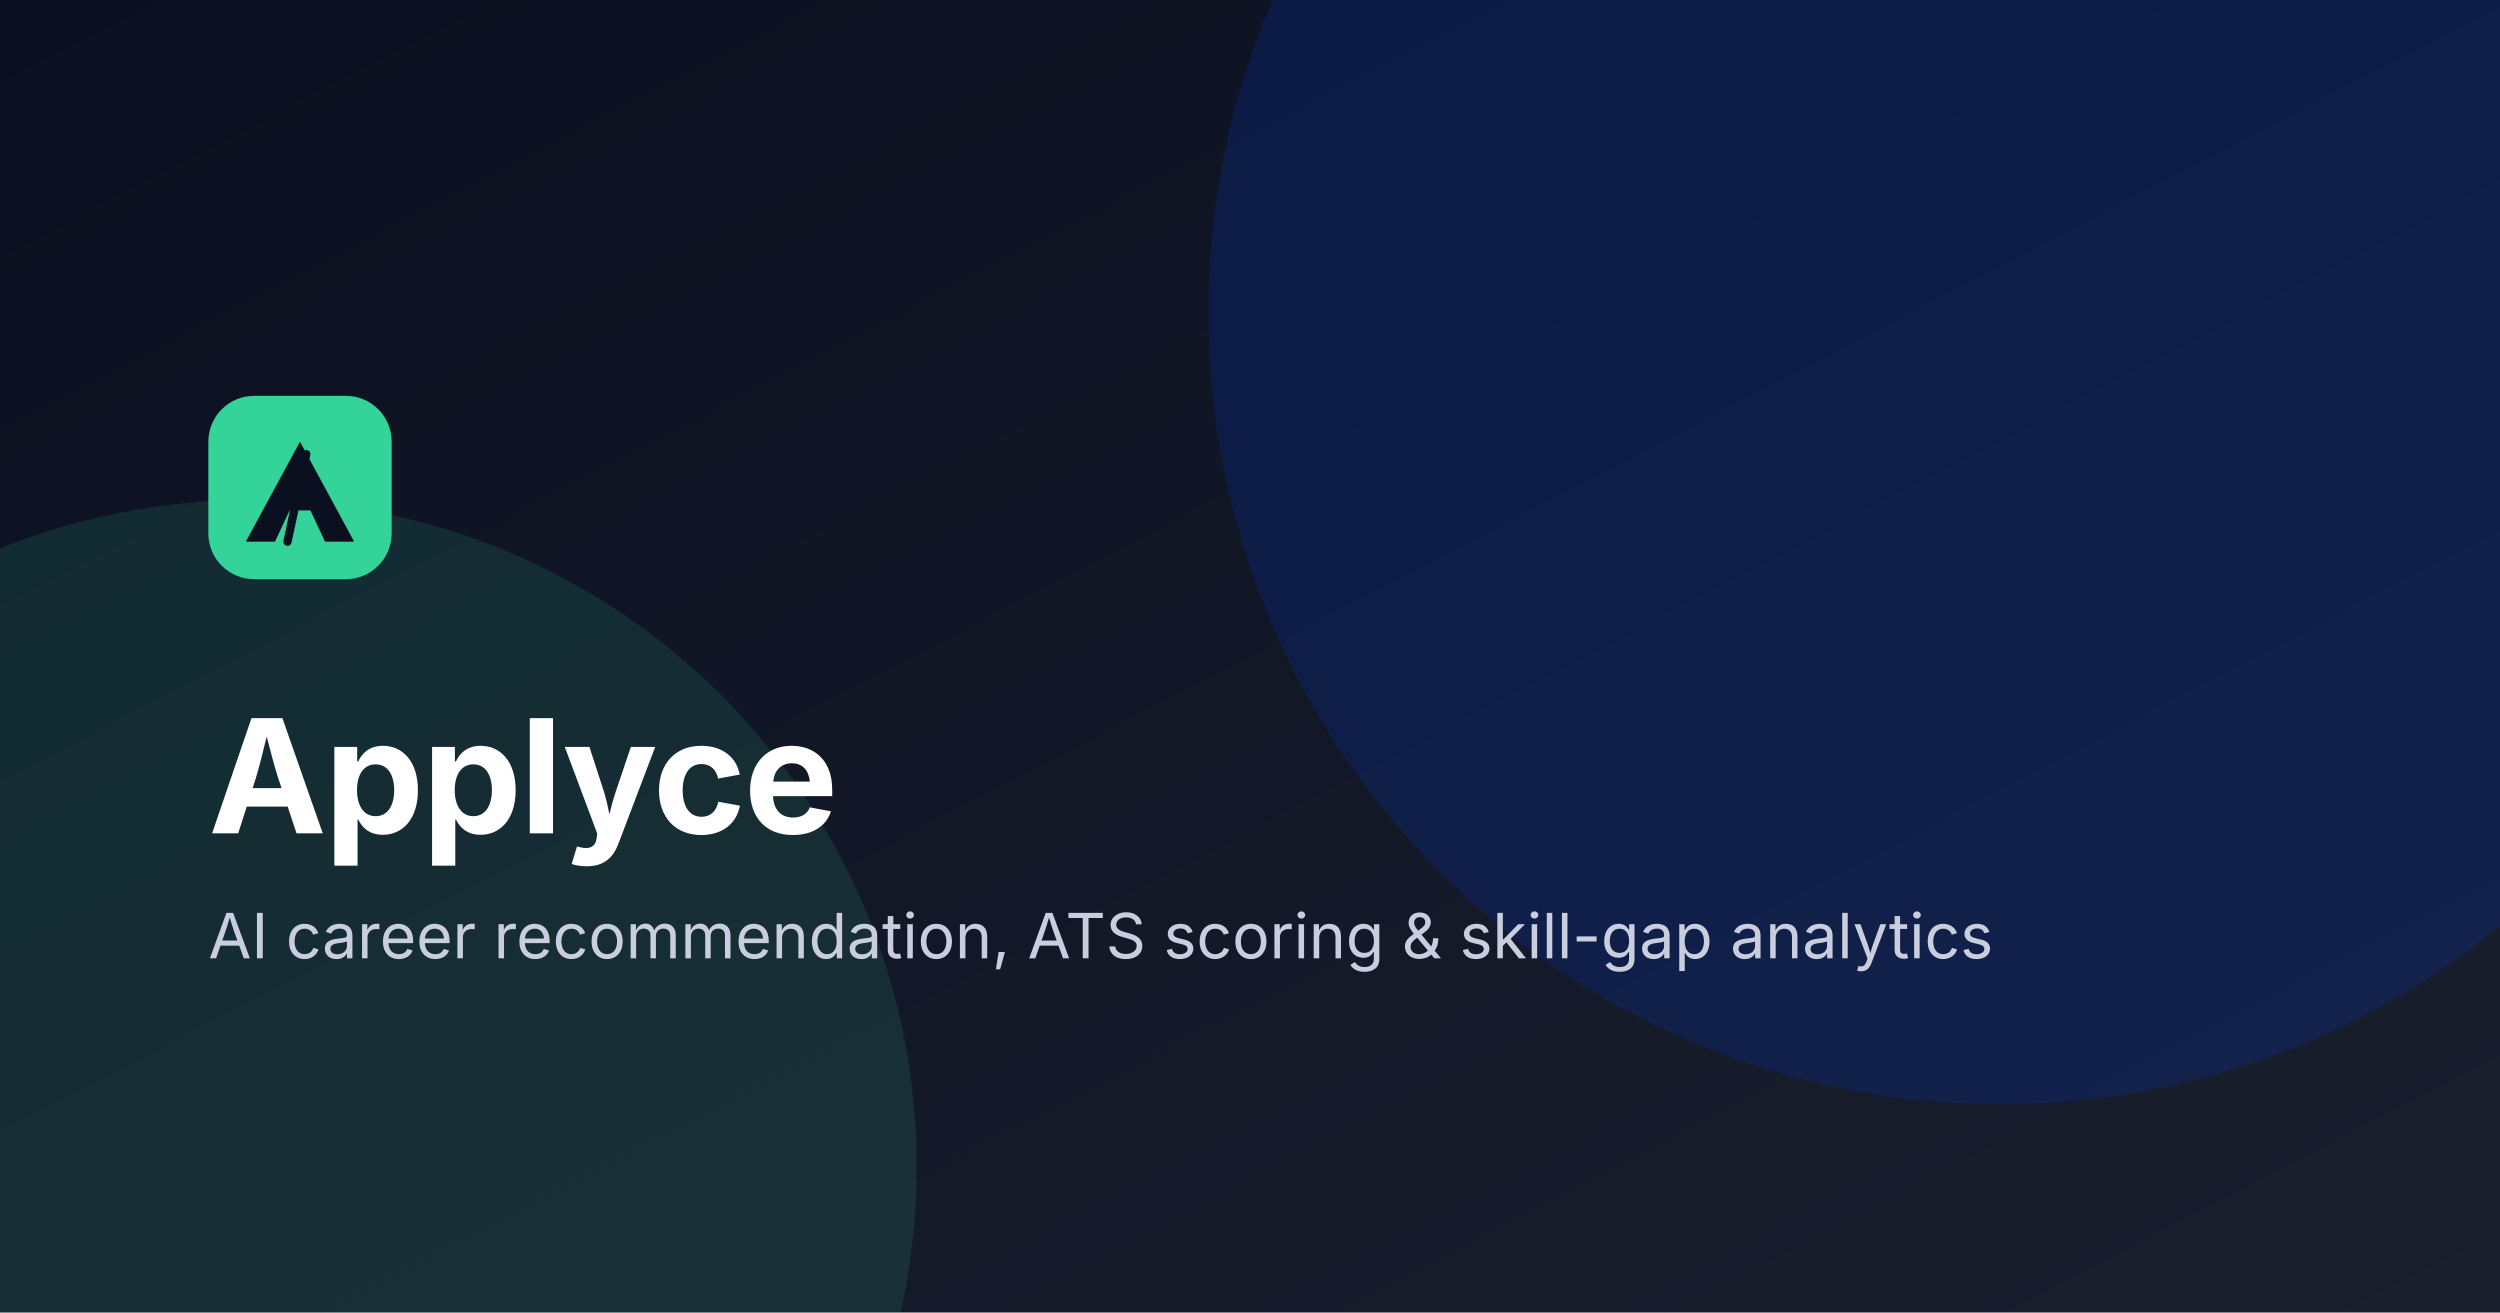
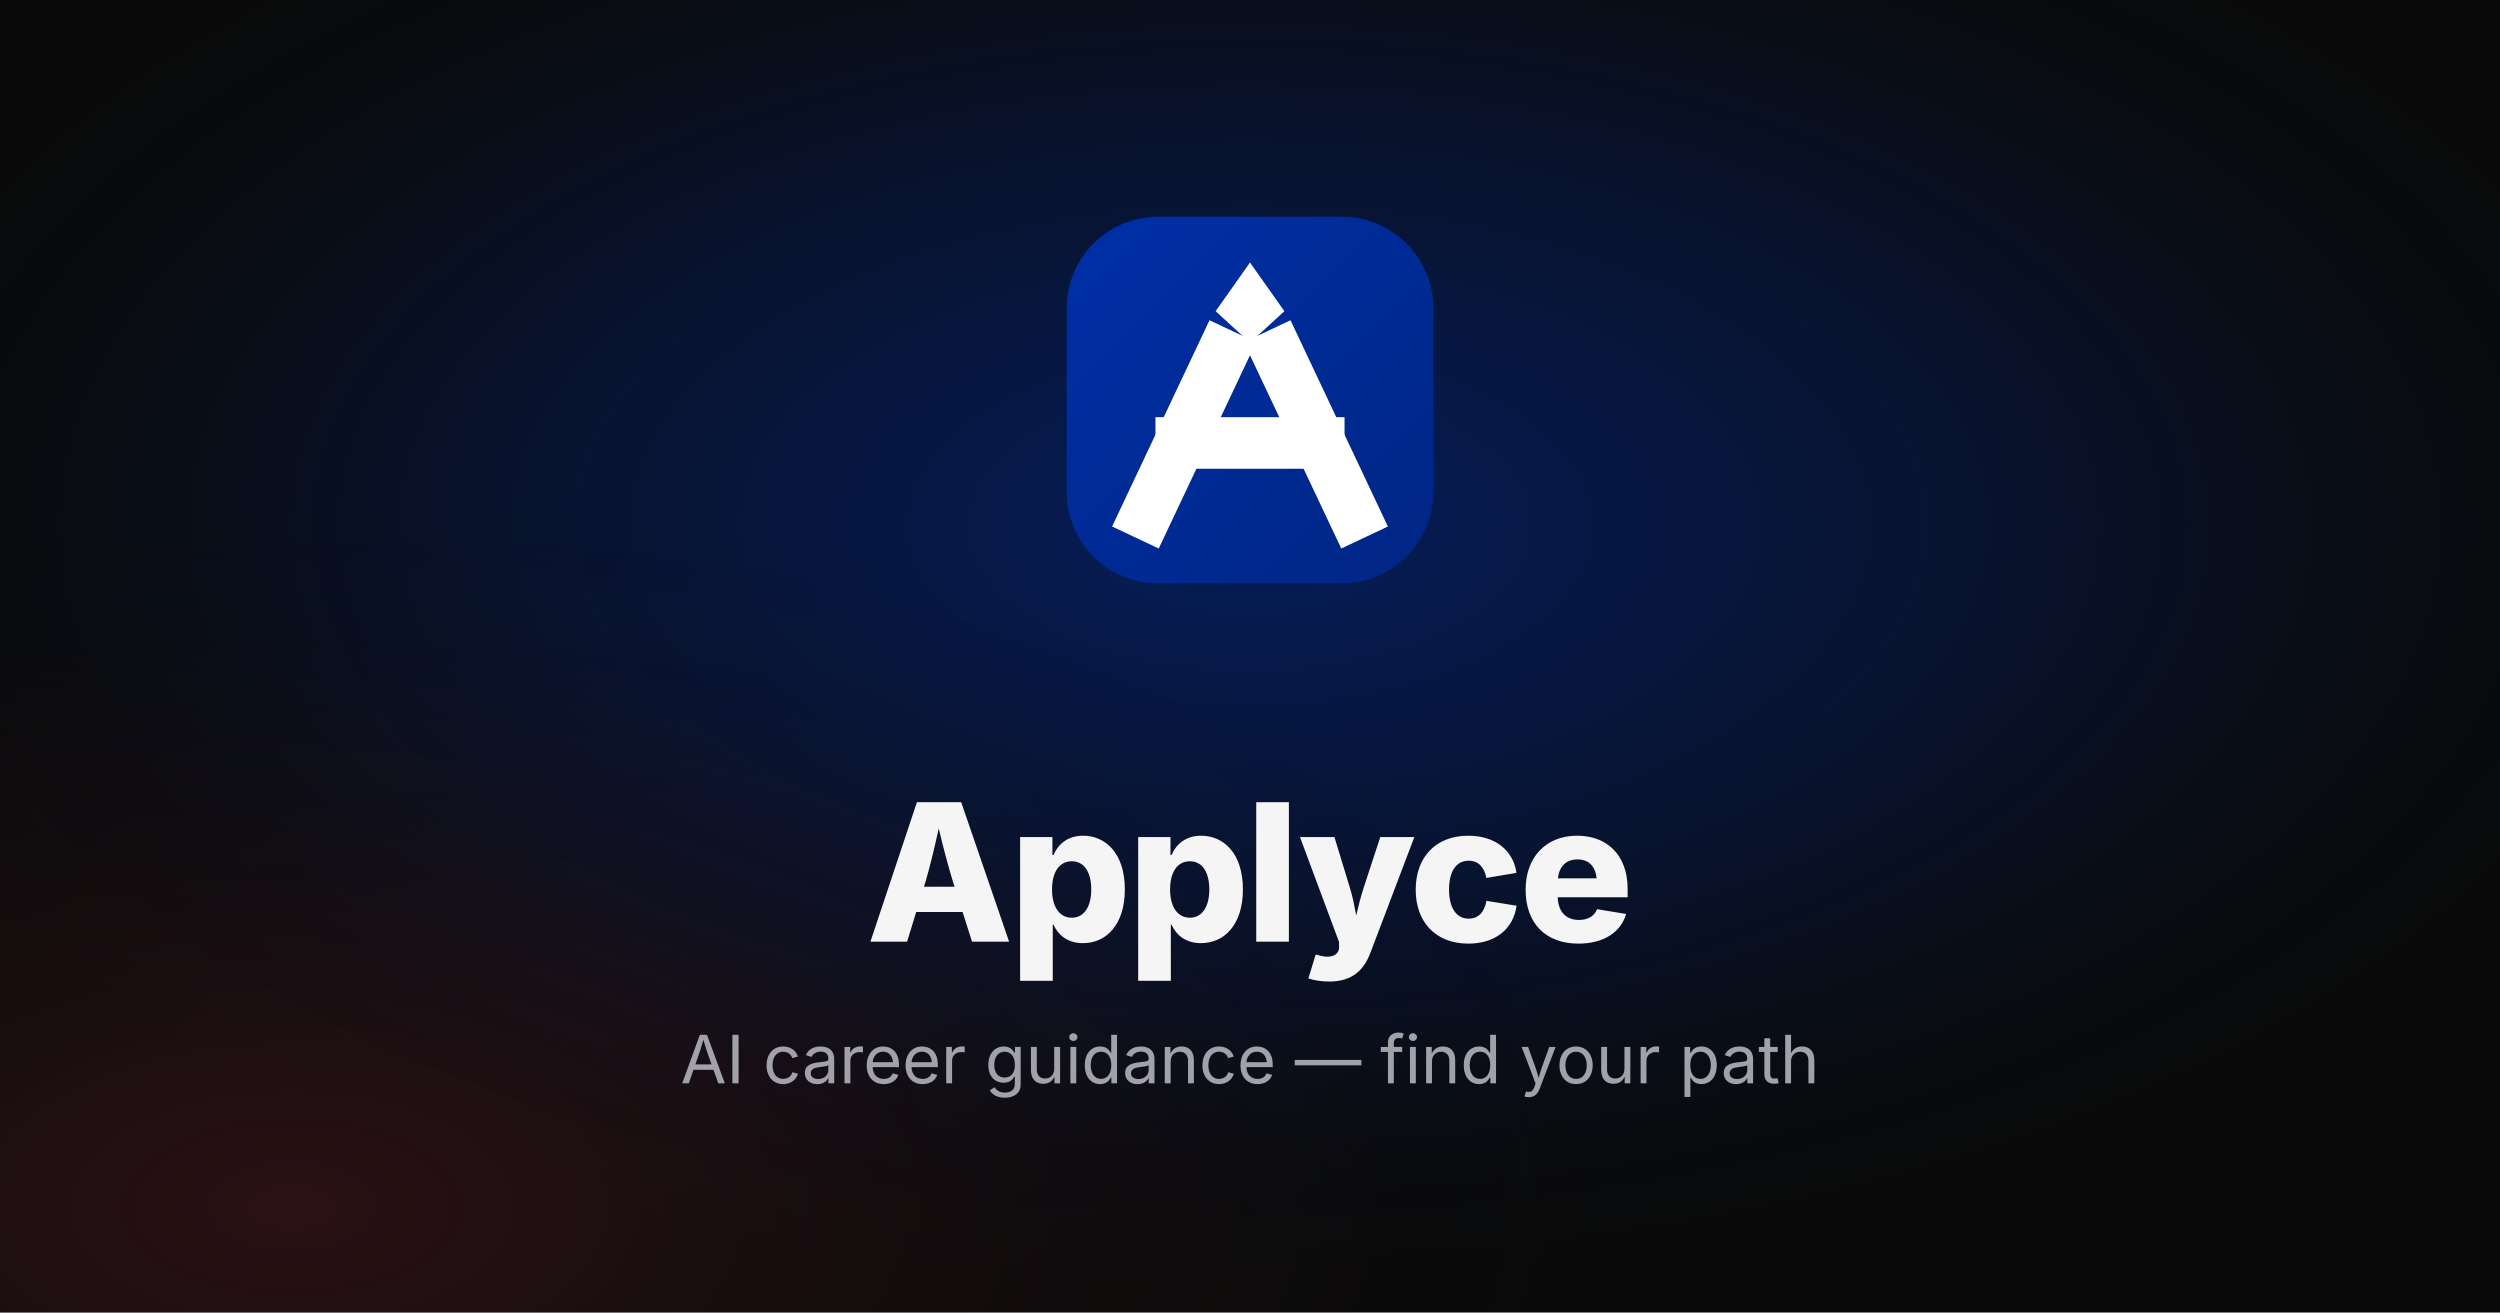
- <svg xmlns="http://www.w3.org/2000/svg" width="1200" height="630" viewBox="0 0 1200 630">
+ <svg xmlns="http://www.w3.org/2000/svg" width="1200" height="630" viewBox="0 0 1200 630" font-family="Inter, Helvetica, Arial, sans-serif">
  <defs>
-     <linearGradient id="bg" x1="0" y1="0" x2="1" y2="1">
-       <stop offset="0" stop-color="#0b1020" />
-       <stop offset="1" stop-color="#1a1f2e" />
-     </linearGradient>
-     <linearGradient id="accent" x1="0" y1="0" x2="1" y2="1">
+     <radialGradient id="blueGlow" cx="0.5" cy="0.4" r="0.6">
+       <stop offset="0" stop-color="#002fa7" stop-opacity="0.5" />
+       <stop offset="0.6" stop-color="#002fa7" stop-opacity="0.16" />
+       <stop offset="1" stop-color="#0a0a0a" stop-opacity="0" />
+     </radialGradient>
+     <radialGradient id="burgundyGlow" cx="0.12" cy="0.92" r="0.55">
+       <stop offset="0" stop-color="#5c1d24" stop-opacity="0.4" />
+       <stop offset="1" stop-color="#0a0a0a" stop-opacity="0" />
+     </radialGradient>
+     <linearGradient id="tileFace" x1="0" y1="0" x2="1" y2="1">
      <stop offset="0" stop-color="#002fa7" />
-       <stop offset="1" stop-color="#34d399" />
+       <stop offset="1" stop-color="#002684" />
    </linearGradient>
  </defs>
-   <rect width="1200" height="630" fill="url(#bg)" />
-   <circle cx="960" cy="150" r="380" fill="#002fa7" opacity="0.25" />
-   <circle cx="120" cy="560" r="320" fill="#34d399" opacity="0.12" />
-   <g transform="translate(100, 190)">
-     <rect width="88" height="88" rx="22" fill="#34d399" />
-     <path d="M44 22 L18 70 L32 70 L39 55 L49 55 L56 70 L70 70 Z" fill="#0b1020" />
-     <line x1="47" y1="28" x2="38" y2="70" stroke="#0b1020" stroke-width="4" stroke-linecap="round" />
+   <rect width="1200" height="630" fill="#0a0a0a" />
+   <rect width="1200" height="630" fill="url(#blueGlow)" />
+   <rect width="1200" height="630" fill="url(#burgundyGlow)" />
+   <g transform="translate(512,104)">
+     <rect width="176" height="176" rx="44" fill="url(#tileFace)" />
+     <g transform="translate(0,16.5) scale(2.75)" fill="none" stroke="#ffffff" stroke-width="9" stroke-linecap="butt">
+       <path d="M12 50 L29 14" />
+       <path d="M52 50 L35 14" />
+       <path d="M15.5 33.5 L48.5 33.5" />
+     </g>
+     <path transform="translate(0,16.5) scale(2.75)" d="M32 2 L38 10.5 L32 16 L26 10.5 Z" fill="#ffffff" />
  </g>
-   <text x="100" y="400" font-family="Inter, Helvetica, Arial, sans-serif" font-size="76" font-weight="700" fill="#ffffff" letter-spacing="-1">Applyce</text>
-   <text x="100" y="460" font-family="Inter, Helvetica, Arial, sans-serif" font-size="30" font-weight="400" fill="#c8cedd" letter-spacing="0">AI career recommendation, ATS scoring &amp; skill-gap analytics</text>
+   <text x="600" y="452" text-anchor="middle" font-size="92" font-weight="800" fill="#f5f5f5" letter-spacing="-2">Applyce</text>
+   <text x="600" y="520" text-anchor="middle" font-size="32" font-weight="400" fill="#a1a1aa" letter-spacing="0">AI career guidance — find your path</text>
</svg>
